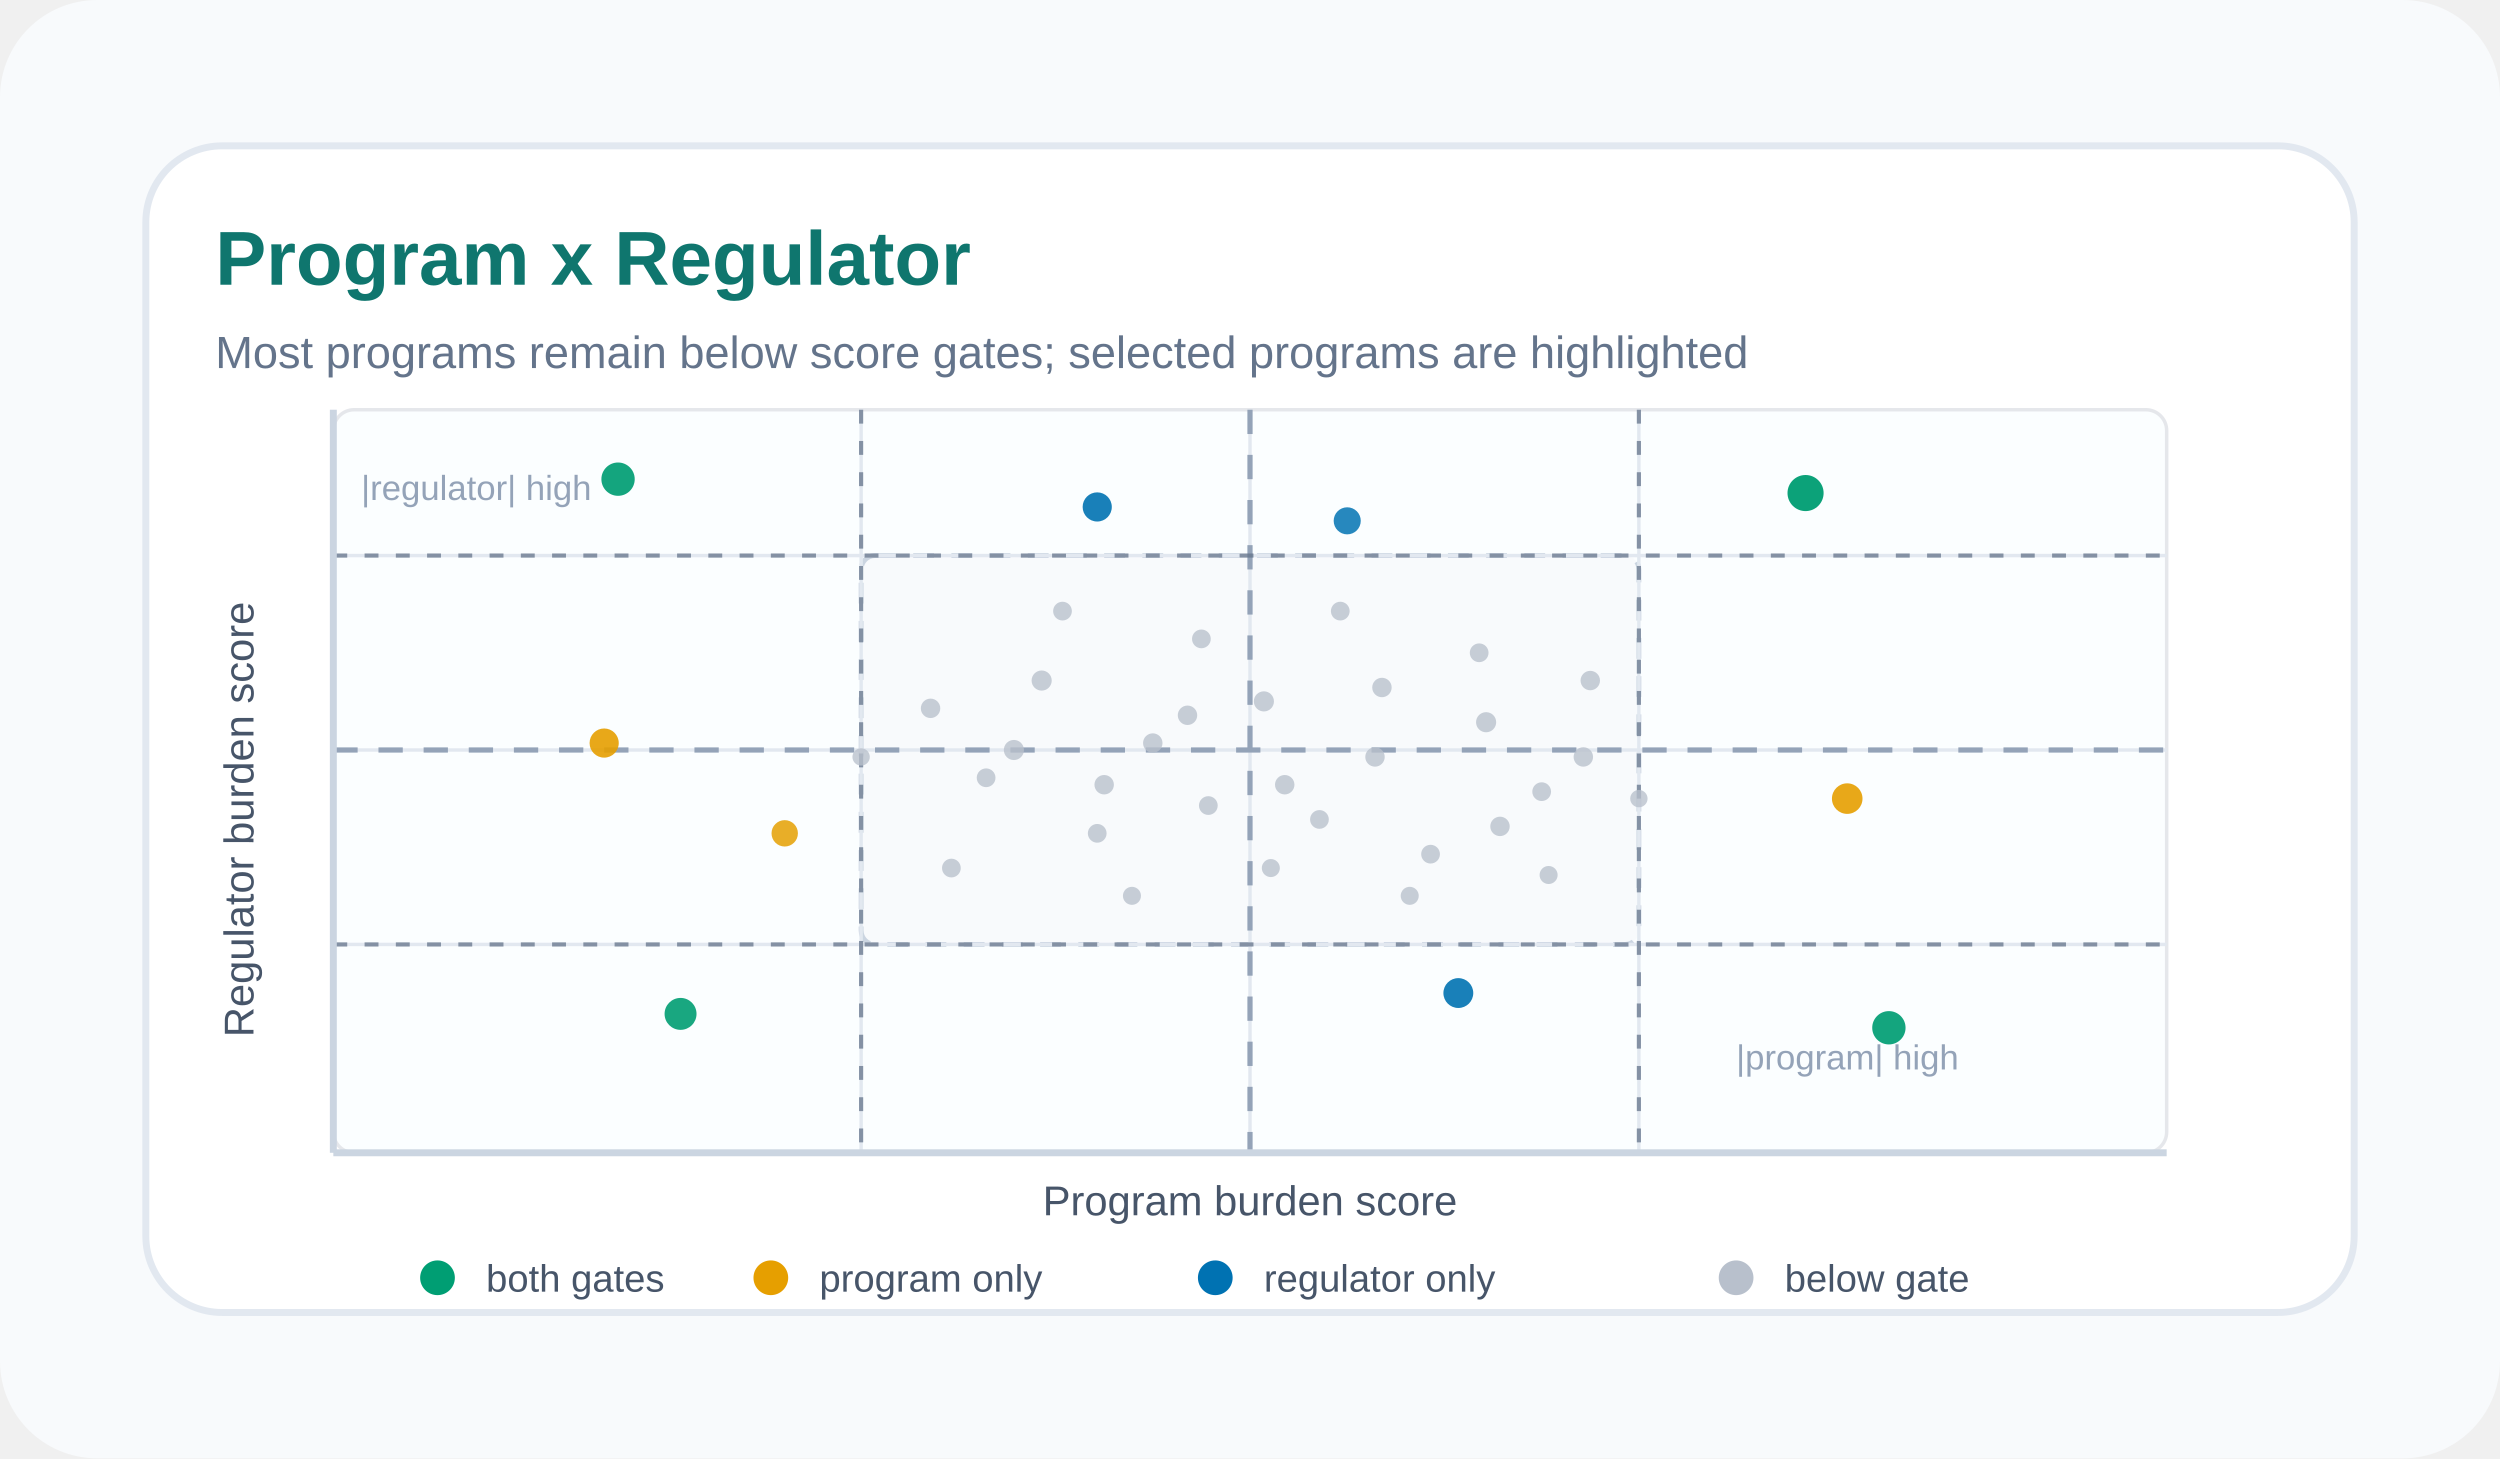
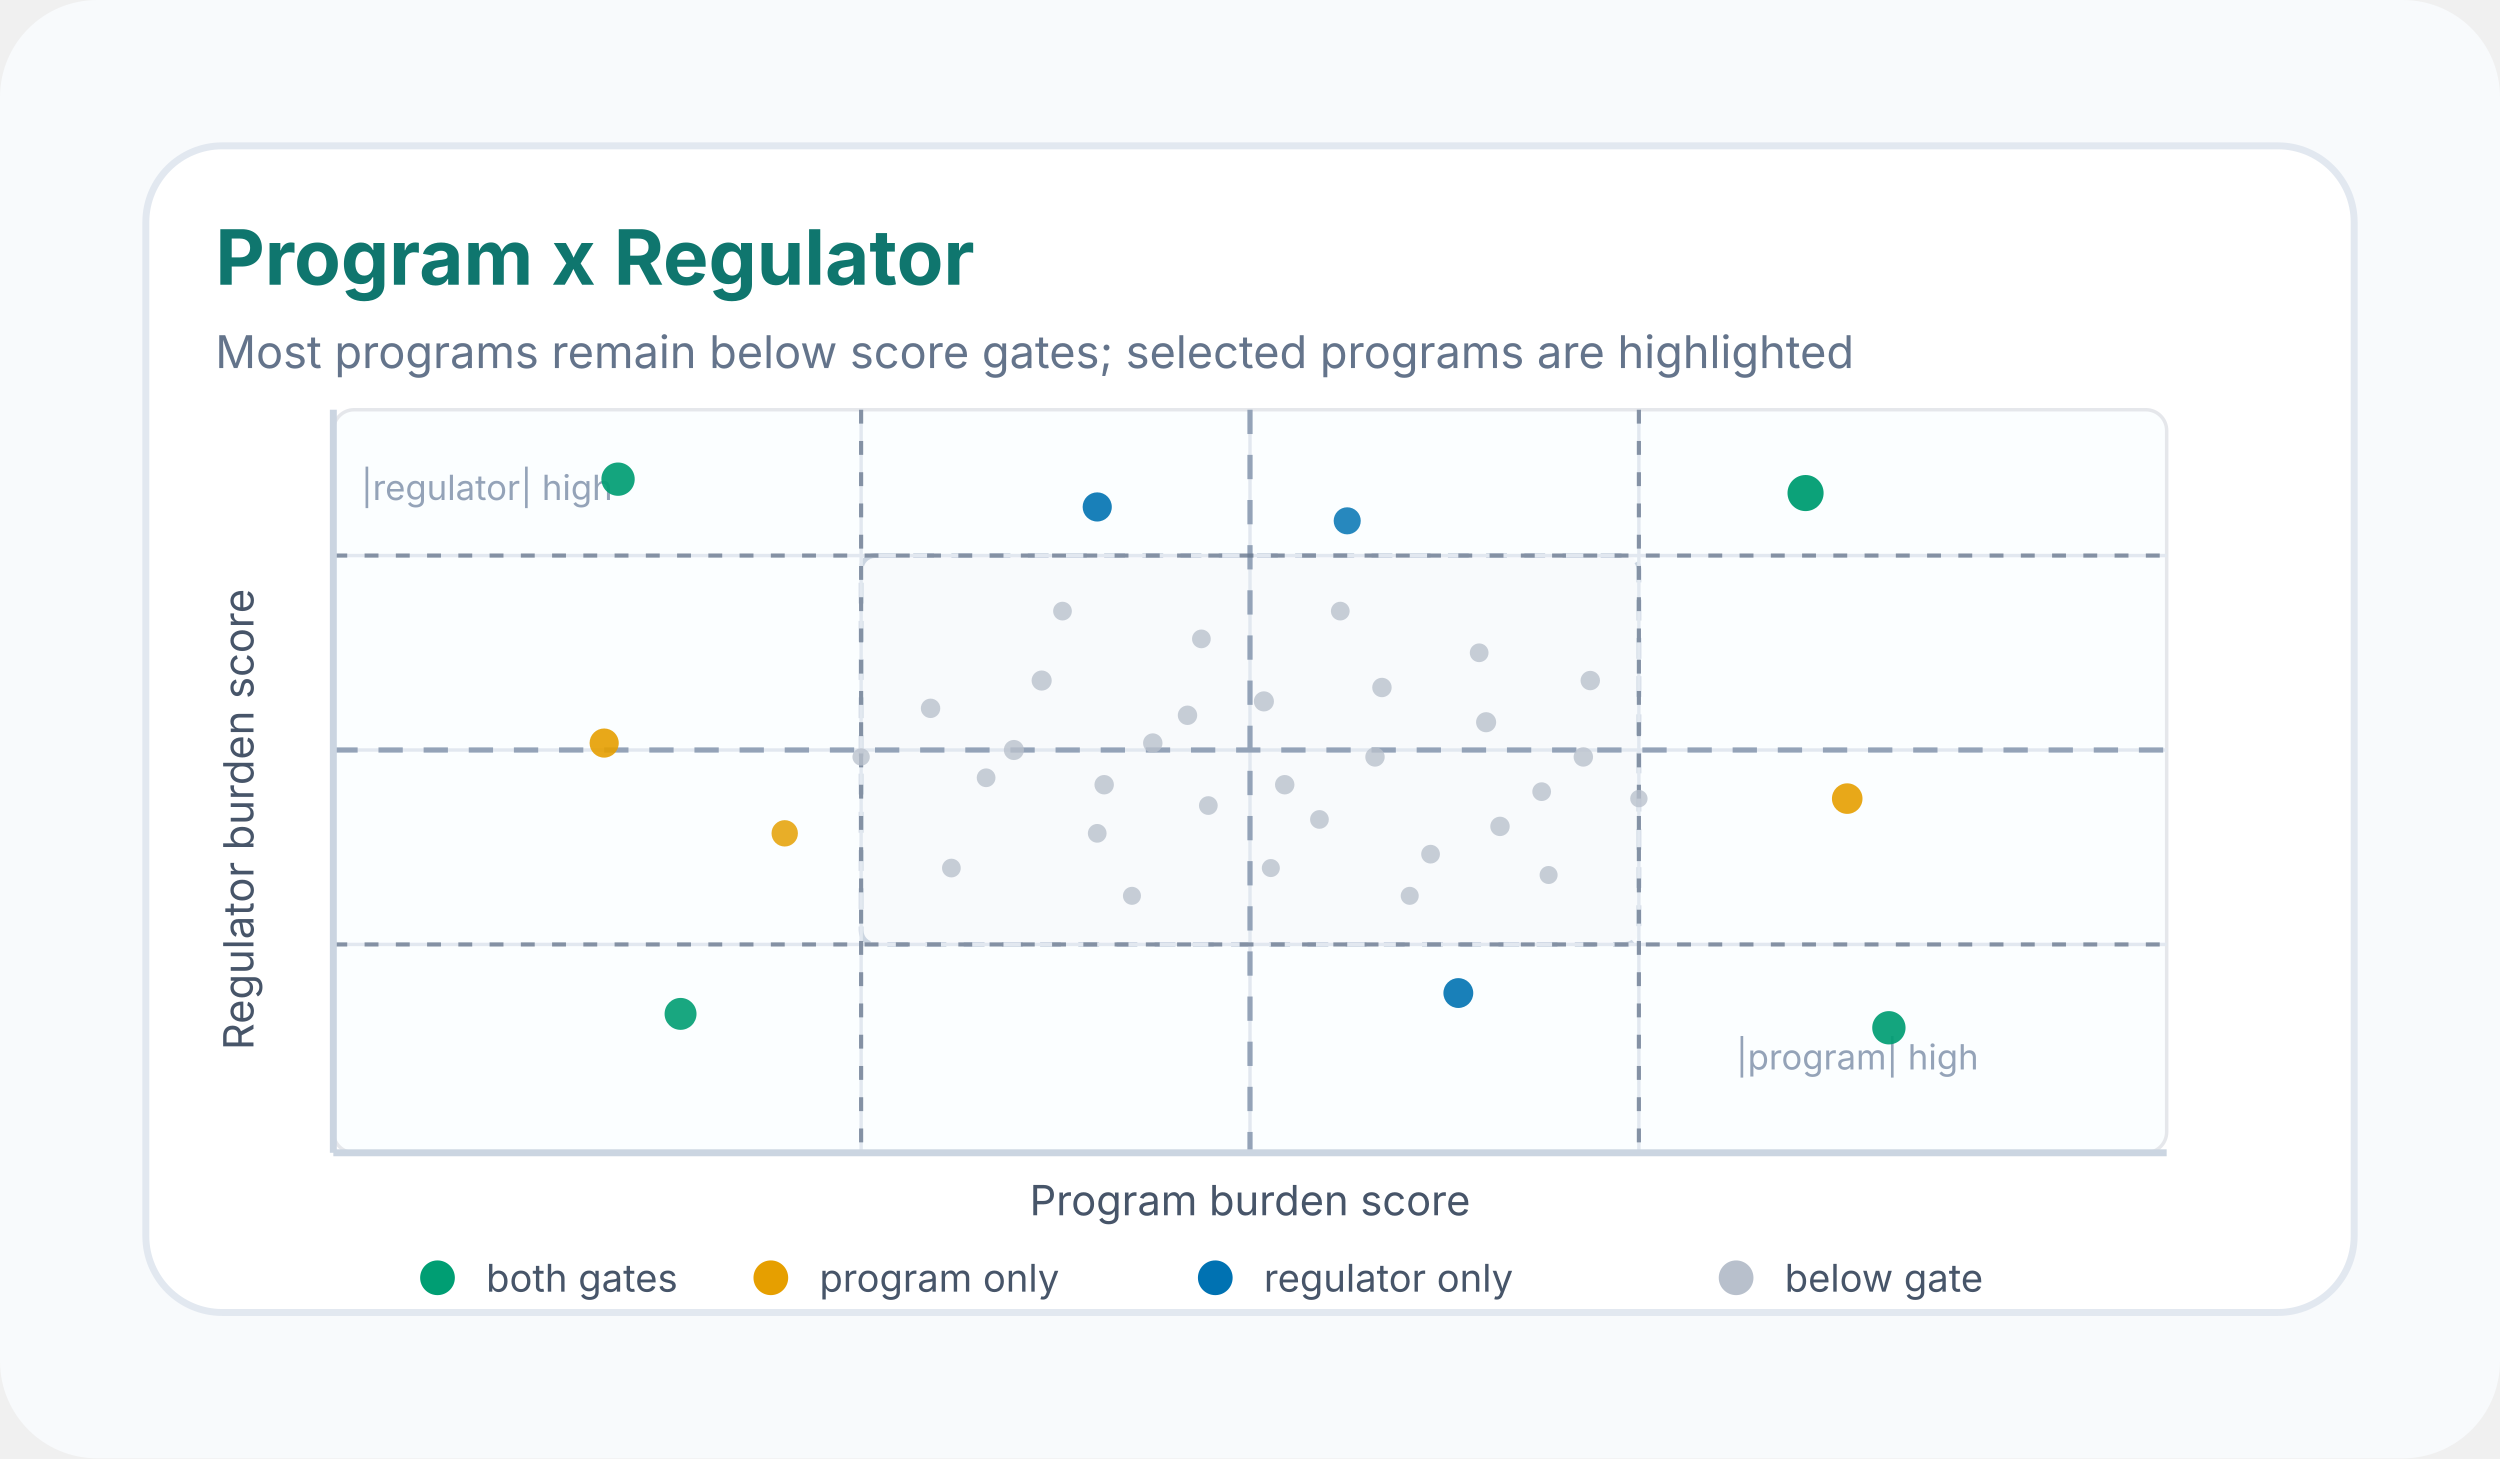
<svg xmlns="http://www.w3.org/2000/svg" width="720" height="420" viewBox="0 0 720 420" fill="none">
  <rect width="720" height="420" rx="28" fill="#F8FAFC" />
  <rect x="42" y="42" width="636" height="336" rx="22" fill="white" stroke="#E2E8F0" stroke-width="2" />
-   <text x="62" y="82" fill="#0F766E" font-family="Arial, Helvetica, sans-serif" font-size="22" font-weight="700">Program x Regulator</text>
-   <text x="62" y="106" fill="#64748B" font-family="Arial, Helvetica, sans-serif" font-size="13">Most programs remain below score gates; selected programs are highlighted</text>
+   <text x="62" y="82" fill="#0F766E" font-family="Inter, Arial, Helvetica, sans-serif" font-size="22" font-weight="700">Program x Regulator</text>
+   <text x="62" y="106" fill="#64748B" font-family="Inter, Arial, Helvetica, sans-serif" font-size="13">Most programs remain below score gates; selected programs are highlighted</text>
  <rect x="96" y="118" width="528" height="214" rx="6" fill="#FBFEFF" stroke="#E5E7EB" />
  <rect x="248" y="160" width="224" height="112" rx="4" fill="#F8FAFC" stroke="#CBD5E1" stroke-width="1.4" stroke-dasharray="6 5" />
  <g stroke="#E2E8F0" stroke-width="1">
    <line x1="96" y1="160" x2="624" y2="160" />
    <line x1="96" y1="216" x2="624" y2="216" />
    <line x1="96" y1="272" x2="624" y2="272" />
    <line x1="248" y1="118" x2="248" y2="332" />
    <line x1="360" y1="118" x2="360" y2="332" />
    <line x1="472" y1="118" x2="472" y2="332" />
  </g>
  <line x1="96" y1="216" x2="624" y2="216" stroke="#94A3B8" stroke-width="1.5" stroke-dasharray="7 6" />
  <line x1="360" y1="118" x2="360" y2="332" stroke="#94A3B8" stroke-width="1.5" stroke-dasharray="7 6" />
  <line x1="248" y1="118" x2="248" y2="332" stroke="#64748B" stroke-width="1.2" stroke-dasharray="4 5" stroke-opacity="0.75" />
  <line x1="472" y1="118" x2="472" y2="332" stroke="#64748B" stroke-width="1.2" stroke-dasharray="4 5" stroke-opacity="0.75" />
  <line x1="96" y1="160" x2="624" y2="160" stroke="#64748B" stroke-width="1.2" stroke-dasharray="4 5" stroke-opacity="0.75" />
  <line x1="96" y1="272" x2="624" y2="272" stroke="#64748B" stroke-width="1.2" stroke-dasharray="4 5" stroke-opacity="0.75" />
  <line x1="96" y1="332" x2="624" y2="332" stroke="#CBD5E1" stroke-width="2" />
  <line x1="96" y1="332" x2="96" y2="118" stroke="#CBD5E1" stroke-width="2" />
-   <text x="360" y="350" text-anchor="middle" fill="#475569" font-family="Arial, Helvetica, sans-serif" font-size="12">Program burden score</text>
-   <text transform="rotate(-90 73 236)" x="73" y="236" text-anchor="middle" fill="#475569" font-family="Arial, Helvetica, sans-serif" font-size="12">Regulator burden score</text>
-   <text x="500" y="308" fill="#94A3B8" font-family="Arial, Helvetica, sans-serif" font-size="10">|program| high</text>
-   <text x="104" y="144" fill="#94A3B8" font-family="Arial, Helvetica, sans-serif" font-size="10">|regulator| high</text>
+   <text x="360" y="350" text-anchor="middle" fill="#475569" font-family="Inter, Arial, Helvetica, sans-serif" font-size="12">Program burden score</text>
+   <text transform="rotate(-90 73 236)" x="73" y="236" text-anchor="middle" fill="#475569" font-family="Inter, Arial, Helvetica, sans-serif" font-size="12">Regulator burden score</text>
+   <text x="500" y="308" fill="#94A3B8" font-family="Inter, Arial, Helvetica, sans-serif" font-size="10">|program| high</text>
+   <text x="104" y="144" fill="#94A3B8" font-family="Inter, Arial, Helvetica, sans-serif" font-size="10">|regulator| high</text>
  <g fill="#B8C0CC" fill-opacity="0.78">
    <circle cx="268" cy="204" r="2.8" />
    <circle cx="284" cy="224" r="2.7" />
    <circle cx="300" cy="196" r="2.9" />
    <circle cx="316" cy="240" r="2.7" />
    <circle cx="332" cy="214" r="2.8" />
    <circle cx="348" cy="232" r="2.7" />
    <circle cx="364" cy="202" r="2.9" />
    <circle cx="380" cy="236" r="2.7" />
    <circle cx="396" cy="218" r="2.8" />
    <circle cx="412" cy="246" r="2.7" />
    <circle cx="428" cy="208" r="2.9" />
    <circle cx="444" cy="228" r="2.7" />
    <circle cx="458" cy="196" r="2.8" />
    <circle cx="274" cy="250" r="2.7" />
    <circle cx="306" cy="176" r="2.7" />
    <circle cx="326" cy="258" r="2.6" />
    <circle cx="346" cy="184" r="2.7" />
    <circle cx="366" cy="250" r="2.6" />
    <circle cx="386" cy="176" r="2.7" />
    <circle cx="406" cy="258" r="2.6" />
    <circle cx="426" cy="188" r="2.7" />
    <circle cx="446" cy="252" r="2.6" />
    <circle cx="292" cy="216" r="2.9" />
    <circle cx="318" cy="226" r="2.8" />
    <circle cx="342" cy="206" r="2.8" />
    <circle cx="370" cy="226" r="2.8" />
    <circle cx="398" cy="198" r="2.8" />
    <circle cx="432" cy="238" r="2.8" />
    <circle cx="456" cy="218" r="2.8" />
    <circle cx="248" cy="218" r="2.5" />
    <circle cx="472" cy="230" r="2.5" />
  </g>
  <g>
    <circle cx="178" cy="138" r="4.8" fill="#009E73" fill-opacity="0.92" />
    <circle cx="520" cy="142" r="5.2" fill="#009E73" fill-opacity="0.95" />
    <circle cx="196" cy="292" r="4.6" fill="#009E73" fill-opacity="0.9" />
    <circle cx="544" cy="296" r="4.8" fill="#009E73" fill-opacity="0.92" />
    <circle cx="174" cy="214" r="4.2" fill="#E69F00" fill-opacity="0.9" />
    <circle cx="532" cy="230" r="4.4" fill="#E69F00" fill-opacity="0.9" />
    <circle cx="316" cy="146" r="4.2" fill="#0072B2" fill-opacity="0.9" />
    <circle cx="420" cy="286" r="4.3" fill="#0072B2" fill-opacity="0.9" />
    <circle cx="226" cy="240" r="3.8" fill="#E69F00" fill-opacity="0.84" />
    <circle cx="388" cy="150" r="3.9" fill="#0072B2" fill-opacity="0.84" />
  </g>
-   <g font-family="Arial, Helvetica, sans-serif" font-size="11" fill="#475569">
+   <g font-family="Inter, Arial, Helvetica, sans-serif" font-size="11" fill="#475569">
    <circle cx="126" cy="368" r="5" fill="#009E73" />
    <text x="140" y="372">both gates</text>
    <circle cx="222" cy="368" r="5" fill="#E69F00" />
    <text x="236" y="372">program only</text>
    <circle cx="350" cy="368" r="5" fill="#0072B2" />
    <text x="364" y="372">regulator only</text>
    <circle cx="500" cy="368" r="5" fill="#B8C0CC" />
    <text x="514" y="372">below gate</text>
  </g>
</svg>
